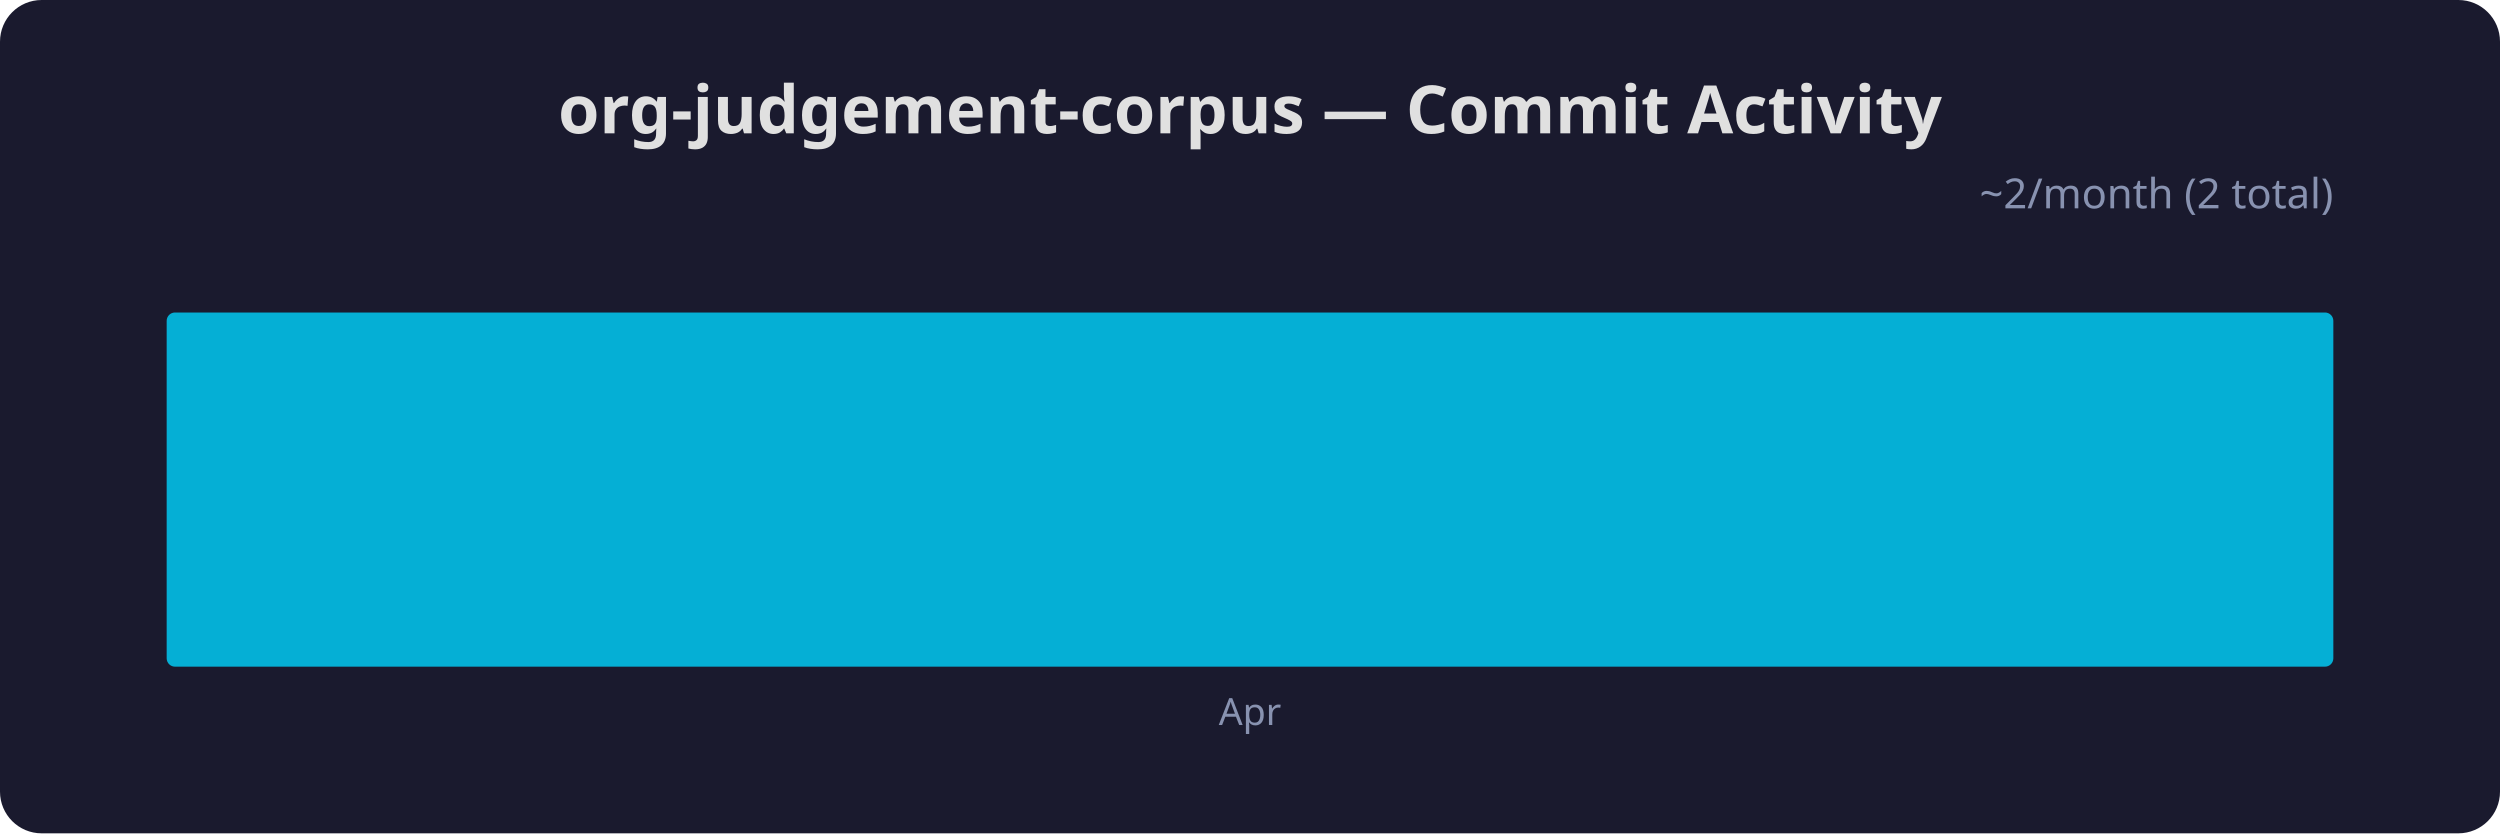
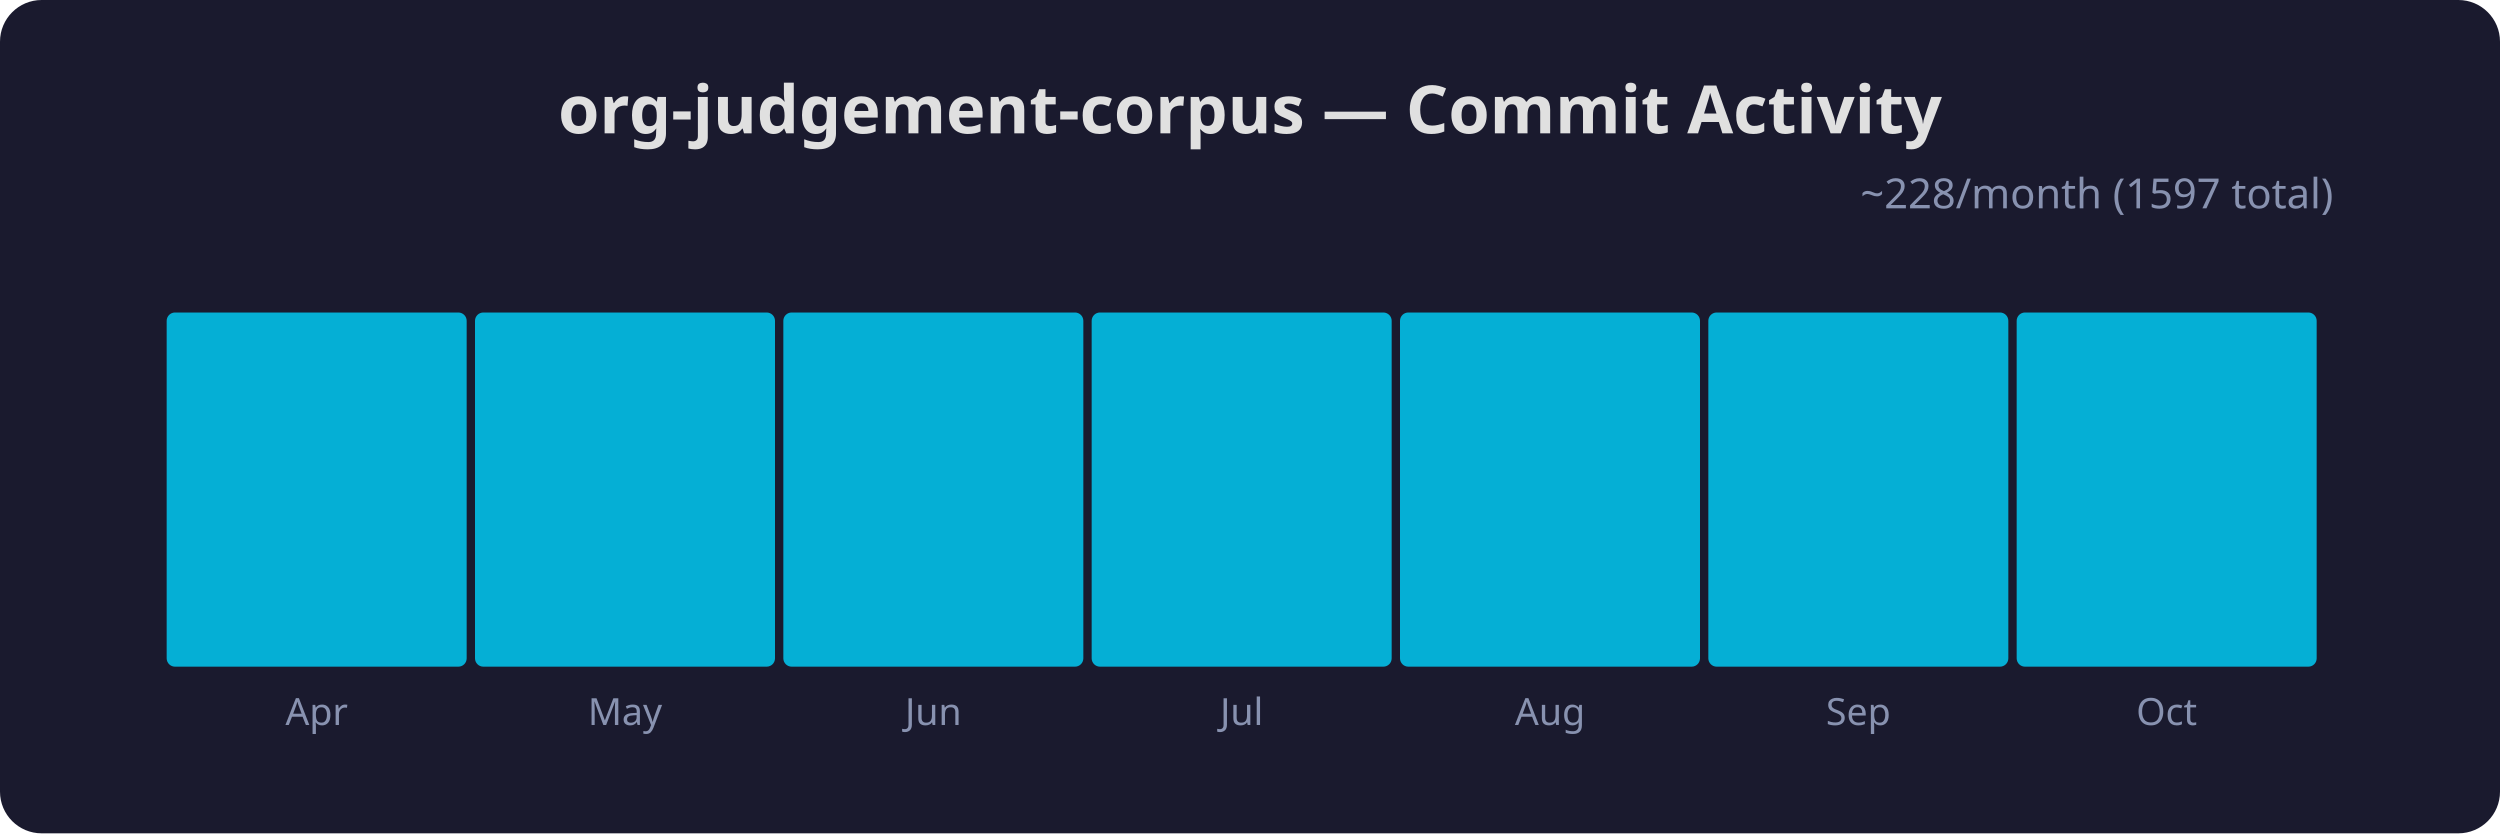
<svg xmlns="http://www.w3.org/2000/svg" width="600" height="200" viewBox="0 0 600 200">
  <rect x="0" y="0" width="600" height="200" rx="10" ry="10" fill="#1a1a2e" />
  <text x="300" y="32" font-family="sans-serif" font-size="16" font-weight="bold" fill="#e0e0e0" text-anchor="middle">org-judgement-corpus — Commit Activity</text>
-   <rect x="40" y="75" width="520" height="85" rx="2" ry="2" fill="#00d4ff" opacity="0.8" />
-   <text x="300" y="174" font-family="sans-serif" font-size="9" fill="#8892b0" text-anchor="middle">Apr</text>
-   <text x="560" y="50" font-family="sans-serif" font-size="10" fill="#8892b0" text-anchor="end">~2/month (2 total)</text>
+   <rect x="40" y="75" width="72" height="85" rx="2" ry="2" fill="#00d4ff" opacity="0.8" />
+   <text x="76" y="174" font-family="sans-serif" font-size="9" fill="#8892b0" text-anchor="middle">Apr</text>
+   <rect x="114" y="75" width="72" height="85" rx="2" ry="2" fill="#00d4ff" opacity="0.8" />
+   <text x="150" y="174" font-family="sans-serif" font-size="9" fill="#8892b0" text-anchor="middle">May</text>
+   <rect x="188" y="75" width="72" height="85" rx="2" ry="2" fill="#00d4ff" opacity="0.8" />
+   <text x="224" y="174" font-family="sans-serif" font-size="9" fill="#8892b0" text-anchor="middle">Jun</text>
+   <rect x="262" y="75" width="72" height="85" rx="2" ry="2" fill="#00d4ff" opacity="0.8" />
+   <text x="298" y="174" font-family="sans-serif" font-size="9" fill="#8892b0" text-anchor="middle">Jul</text>
+   <rect x="336" y="75" width="72" height="85" rx="2" ry="2" fill="#00d4ff" opacity="0.8" />
+   <text x="372" y="174" font-family="sans-serif" font-size="9" fill="#8892b0" text-anchor="middle">Aug</text>
+   <rect x="410" y="75" width="72" height="85" rx="2" ry="2" fill="#00d4ff" opacity="0.8" />
+   <text x="446" y="174" font-family="sans-serif" font-size="9" fill="#8892b0" text-anchor="middle">Sep</text>
+   <rect x="484" y="75" width="72" height="85" rx="2" ry="2" fill="#00d4ff" opacity="0.8" />
+   <text x="520" y="174" font-family="sans-serif" font-size="9" fill="#8892b0" text-anchor="middle">Oct</text>
+   <text x="560" y="50" font-family="sans-serif" font-size="10" fill="#8892b0" text-anchor="end">~228/month (1597 total)</text>
</svg>
